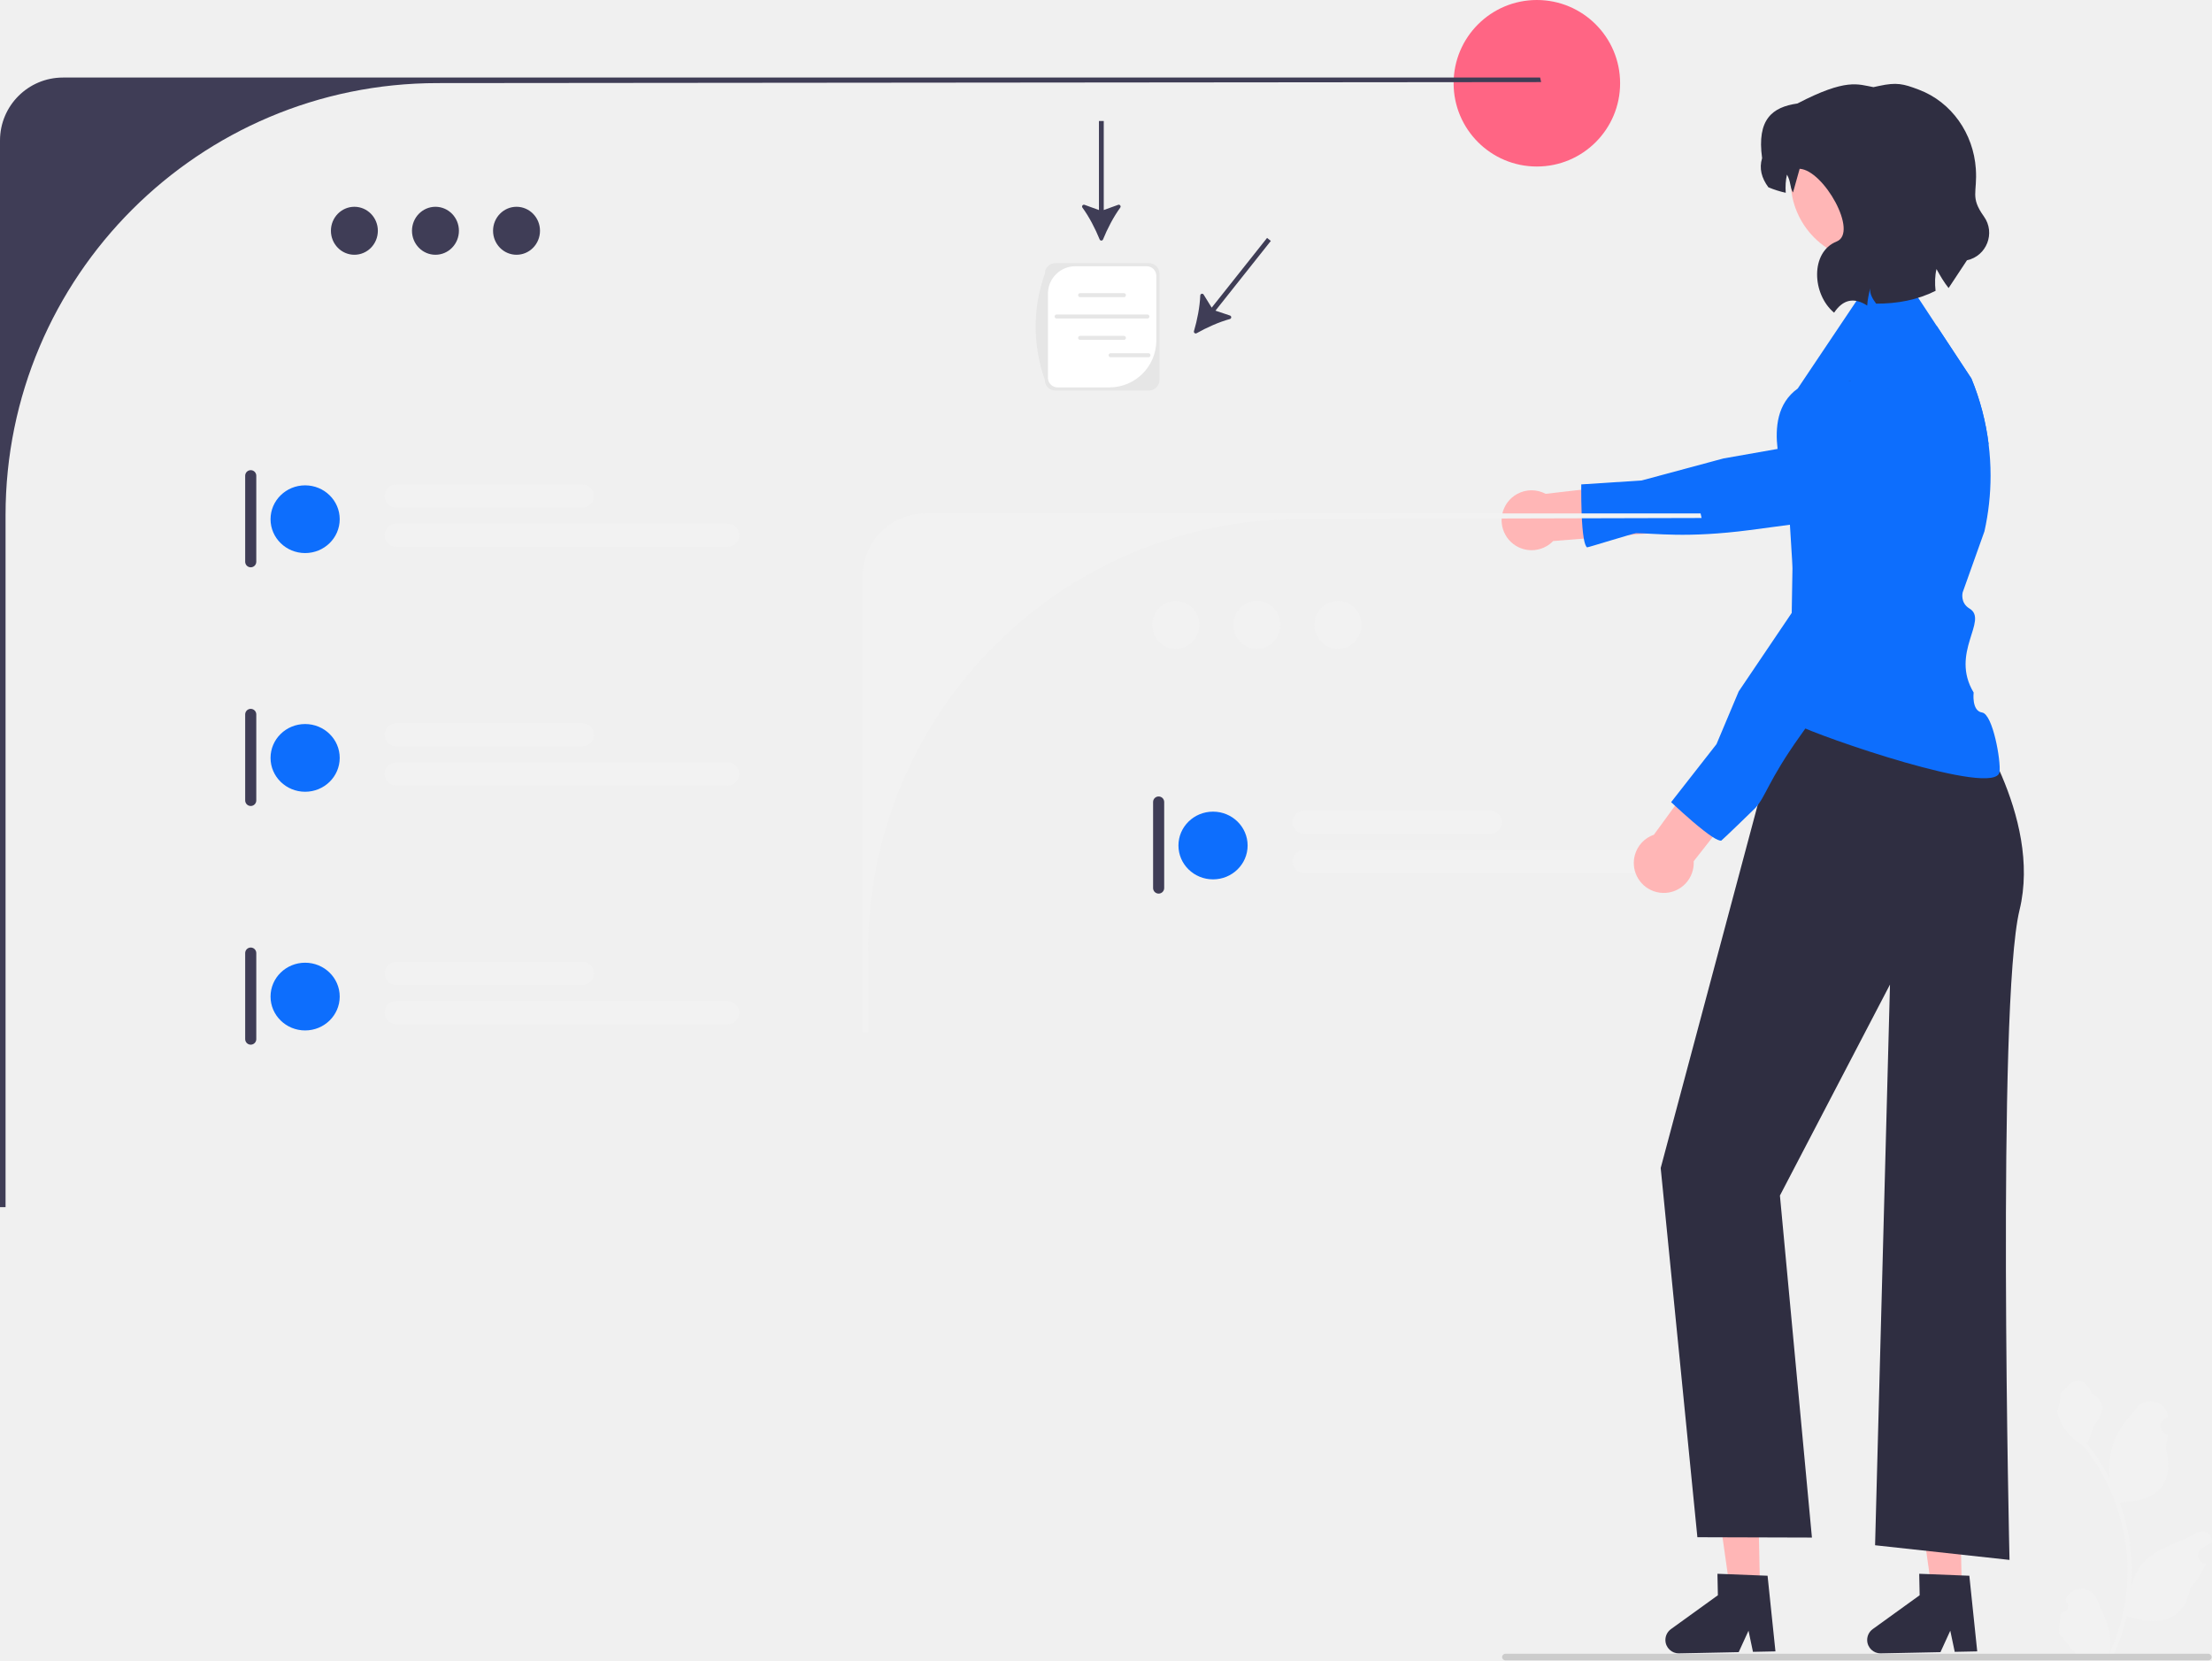
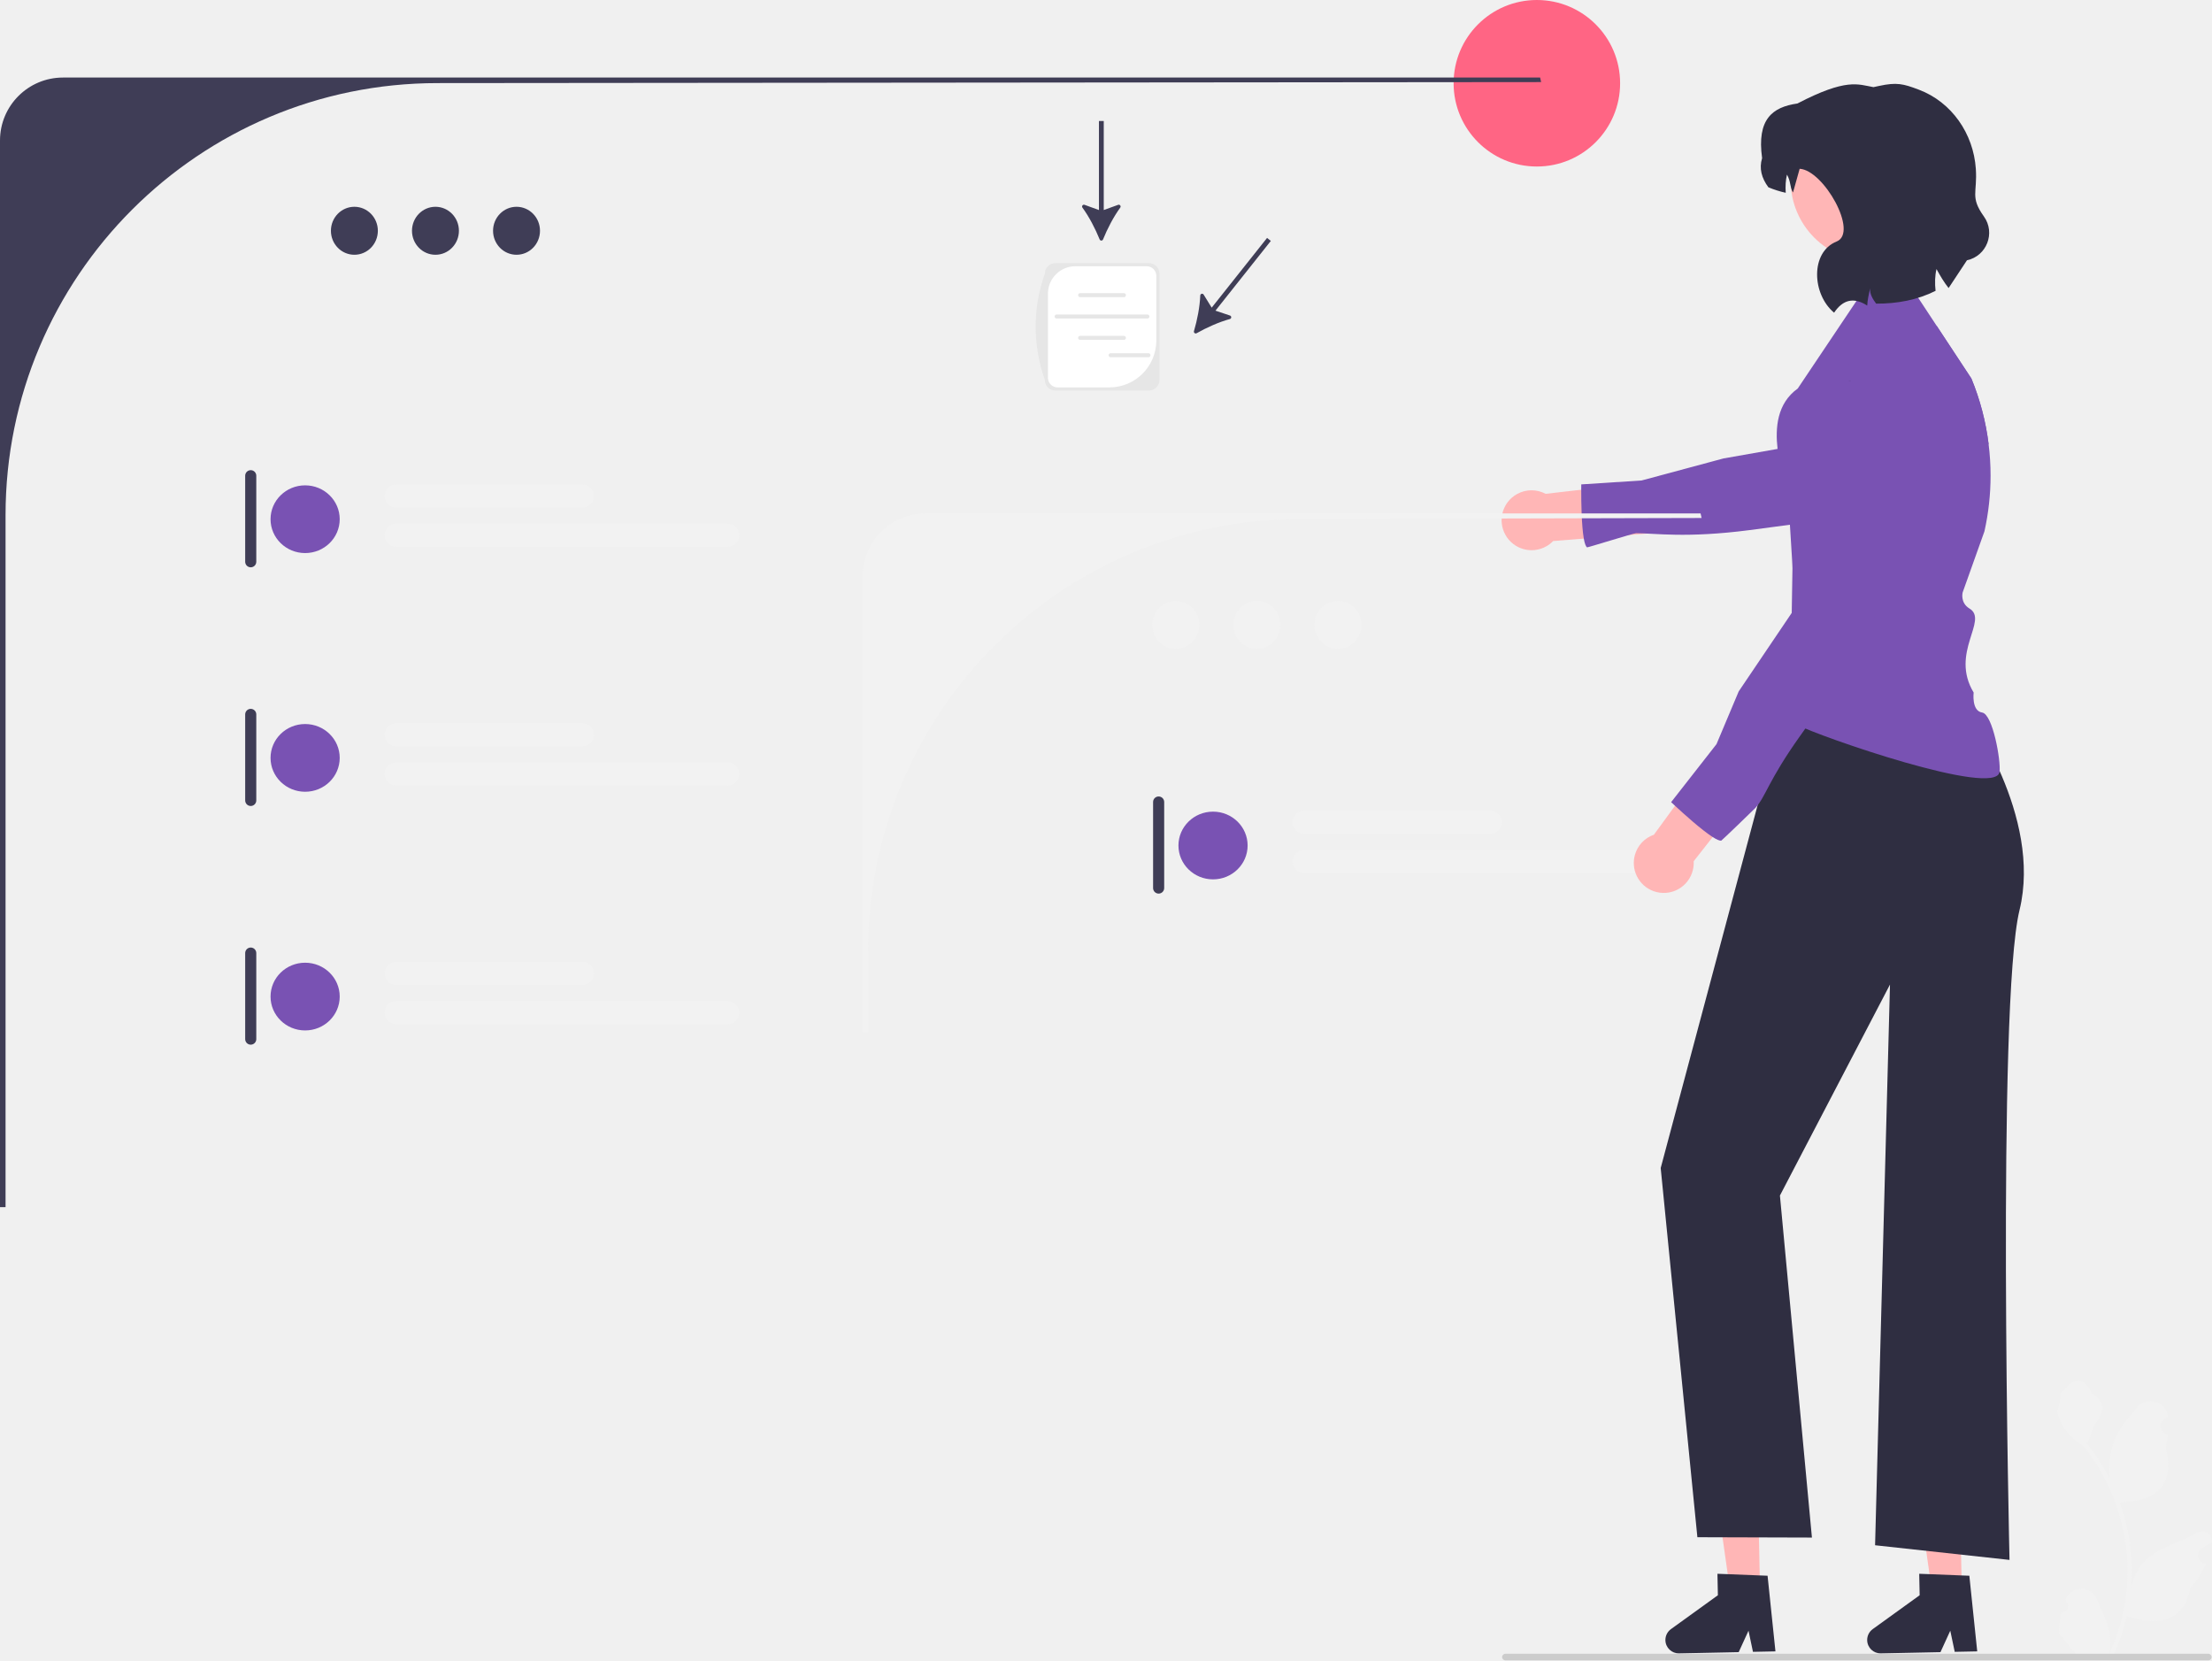
<svg xmlns="http://www.w3.org/2000/svg" width="797.116" height="598.245" viewBox="0 0 797.116 598.245">
  <circle cx="553.824" cy="30" r="30" fill="#ff6584" />
  <g>
    <g>
      <polygon points="634.242 572.816 623.437 573.039 617.414 530.544 633.36 530.214 634.242 572.816" fill="#ffb6b6" />
      <path d="M600.144,591c.058,2.667,2.263,4.783,4.93,4.732l21.481-.447,3.538-7.73,1.604,7.619,8.105-.163-2.842-27.26-2.825-.105-11.522-.458-3.717-.14,.16,7.732-16.911,12.204c-1.286,.929-2.034,2.43-2.001,4.016Z" fill="#2f2e41" />
    </g>
    <g>
      <polygon points="706.953 572.816 696.148 573.039 690.125 530.544 706.071 530.214 706.953 572.816" fill="#ffb6b6" />
      <path d="M672.855,591c.058,2.667,2.263,4.783,4.93,4.732l21.481-.447,3.538-7.73,1.604,7.619,8.105-.163-2.842-27.26-2.825-.105-11.522-.458-3.717-.14,.16,7.732-16.911,12.204c-1.286,.929-2.034,2.43-2.001,4.016Z" fill="#2f2e41" />
    </g>
    <path d="M645.132,246.096l59.491-1.653-3.305,4.958,7.527,7.436s27.176,37.182,18.913,71.059c-8.263,33.877-3.611,234.155-3.611,234.155l-48.444-5.28,5.371-202.021-39.661,76.016,11.532,123.234-41.277-.121-13.22-133.028,46.684-174.755Z" fill="#2f2e41" />
  </g>
  <path d="M396.269,86.267c.224,.552,.997,.552,1.221-0,1.561-3.849,3.784-8.16,6.203-11.455,.387-.527-.147-1.232-.762-1.01l-5.183,1.875V43.591h-1.735v32.086l-5.185-1.875c-.615-.223-1.149,.482-.762,1.01,2.418,3.295,4.641,7.606,6.204,11.455Z" fill="#3f3d56" />
  <path d="M430.26,119.304c-.168,.571,.438,1.052,.956,.759,3.617-2.043,8.039-4.037,11.981-5.113,.631-.172,.652-1.056,.031-1.264l-5.225-1.755,19.955-25.127-1.359-1.079-19.955,25.127-2.894-4.693c-.343-.557-1.2-.337-1.224,.317-.155,4.084-1.095,8.842-2.266,12.829Z" fill="#3f3d56" />
  <g>
    <path d="M556.996,177.929l32.041-3.693,4.664,18.009-34.015,2.699c-.724,.75-1.567,1.408-2.526,1.941-5.212,2.896-11.785,1.018-14.68-4.194-2.896-5.212-1.018-11.785,4.194-14.68,3.324-1.847,7.198-1.745,10.321-.082Z" fill="#ffb6b6" />
-     <path d="M710.414,136.39l-12.54-19.03c-2.28,1.81-4.28,3.63-5.79,5.24l-2.6,1.79-8.4,7.51-23.78,21.23-7.91,7.07-8.83,1.55-19.49,3.43-29.516,7.942-21.734,1.408c-.01,.44-.01,1.1-.01,1.92-.01,4.27,.09,12.91,.93,17.62,.29,1.64,.67,2.8,1.17,3.15,.16,.11,16.804-5.088,17.644-5.098,6.77-.01,18.086,1.848,40.916-1.122,13.56-1.78,25.5-3.4,30.52-4.09l.11-.02,3.63-1.76,39.85-19.3,12.03-5.83c-1-8.06-3.07-16.01-6.2-23.61Z" fill="#0d6efd" />
+     <path d="M710.414,136.39l-12.54-19.03c-2.28,1.81-4.28,3.63-5.79,5.24l-2.6,1.79-8.4,7.51-23.78,21.23-7.91,7.07-8.83,1.55-19.49,3.43-29.516,7.942-21.734,1.408c-.01,.44-.01,1.1-.01,1.92-.01,4.27,.09,12.91,.93,17.62,.29,1.64,.67,2.8,1.17,3.15,.16,.11,16.804-5.088,17.644-5.098,6.77-.01,18.086,1.848,40.916-1.122,13.56-1.78,25.5-3.4,30.52-4.09l.11-.02,3.63-1.76,39.85-19.3,12.03-5.83c-1-8.06-3.07-16.01-6.2-23.61Z" fill="#7952b3" />
  </g>
  <path d="M22.69,27.941C10.159,27.941,0,38.1,0,50.631V434.941H2V185.621C2,99.641,71.7,29.941,157.68,29.941l397.684-.364-.364-1.636H22.69Z" fill="#3f3d56" />
  <ellipse cx="127.706" cy="83.151" rx="8.457" ry="8.645" fill="#3f3d56" />
  <ellipse cx="156.92" cy="83.151" rx="8.457" ry="8.645" fill="#3f3d56" />
  <ellipse cx="186.134" cy="83.151" rx="8.457" ry="8.645" fill="#3f3d56" />
  <g>
    <path d="M333.514,185c-12.531,0-22.69,10.159-22.69,22.69l-0,164.31h2v-29.32c0-85.98,69.7-155.68,155.68-155.68l144.684-.364-.364-1.636-279.31-0Z" fill="#f2f2f2" />
    <g>
      <path d="M417.527,286.973c-1.103,0-2,.897-2,2v31c-0,1.103,.897,2,2,2s2-.897,2-2v-31c0-1.103-.897-2-2-2Z" fill="#3f3d56" />
      <g>
-         <ellipse cx="437.128" cy="304.643" rx="12.463" ry="12.201" fill="#0d6efd" />
+         <ellipse cx="437.128" cy="304.643" rx="12.463" ry="12.201" fill="#7952b3" />
        <path d="M537.041,300.469l-67.085-0c-2.301,0-4.174-1.873-4.174-4.174s1.873-4.174,4.174-4.174l67.085,0c2.301,0,4.174,1.873,4.174,4.174s-1.873,4.174-4.174,4.174Z" fill="#f2f2f2" />
        <path d="M589.395,314.596l-119.438-0c-2.301,0-4.174-1.873-4.174-4.174s1.873-4.174,4.174-4.174l119.438,0c2.301,0,4.174,1.873,4.174,4.174s-1.873,4.174-4.174,4.174Z" fill="#f2f2f2" />
      </g>
    </g>
    <ellipse cx="423.706" cy="225.151" rx="8.457" ry="8.645" fill="#f2f2f2" />
    <ellipse cx="452.92" cy="225.151" rx="8.457" ry="8.645" fill="#f2f2f2" />
    <ellipse cx="482.134" cy="225.151" rx="8.457" ry="8.645" fill="#f2f2f2" />
  </g>
  <path d="M90.354,169.406c-1.103,0-2,.897-2,2v31c0,1.103,.897,2,2,2s2-.897,2-2v-31c0-1.103-.897-2-2-2Z" fill="#3f3d56" />
  <g>
-     <ellipse cx="109.955" cy="187.076" rx="12.463" ry="12.201" fill="#0d6efd" />
+     <ellipse cx="109.955" cy="187.076" rx="12.463" ry="12.201" fill="#7952b3" />
    <path d="M209.868,182.902h-67.085c-2.301,0-4.174-1.872-4.174-4.174s1.872-4.174,4.174-4.174h67.085c2.301,0,4.174,1.872,4.174,4.174s-1.872,4.174-4.174,4.174Z" fill="#f2f2f2" />
    <path d="M262.221,197.029h-119.438c-2.301,0-4.174-1.872-4.174-4.174s1.872-4.174,4.174-4.174h119.438c2.301,0,4.174,1.872,4.174,4.174s-1.872,4.174-4.174,4.174Z" fill="#f2f2f2" />
  </g>
  <path d="M90.354,255.406c-1.103,0-2,.897-2,2v31c0,1.103,.897,2,2,2s2-.897,2-2v-31c0-1.103-.897-2-2-2Z" fill="#3f3d56" />
  <g>
-     <ellipse cx="109.955" cy="273.076" rx="12.463" ry="12.201" fill="#0d6efd" />
+     <ellipse cx="109.955" cy="273.076" rx="12.463" ry="12.201" fill="#7952b3" />
    <path d="M209.868,268.902h-67.085c-2.301,0-4.174-1.872-4.174-4.174s1.872-4.174,4.174-4.174h67.085c2.301,0,4.174,1.872,4.174,4.174s-1.872,4.174-4.174,4.174Z" fill="#f2f2f2" />
    <path d="M262.221,283.029h-119.438c-2.301,0-4.174-1.872-4.174-4.174s1.872-4.174,4.174-4.174h119.438c2.301,0,4.174,1.872,4.174,4.174s-1.872,4.174-4.174,4.174Z" fill="#f2f2f2" />
  </g>
  <g>
    <path d="M90.354,341.406c-1.103,0-2,.897-2,2v31c0,1.103,.897,2,2,2s2-.897,2-2v-31c0-1.103-.897-2-2-2Z" fill="#3f3d56" />
    <g>
-       <ellipse cx="109.955" cy="359.076" rx="12.463" ry="12.201" fill="#0d6efd" />
+       <ellipse cx="109.955" cy="359.076" rx="12.463" ry="12.201" fill="#7952b3" />
      <path d="M209.868,354.902h-67.085c-2.301,0-4.174-1.872-4.174-4.174s1.872-4.174,4.174-4.174h67.085c2.301,0,4.174,1.872,4.174,4.174s-1.872,4.174-4.174,4.174Z" fill="#f2f2f2" />
      <path d="M262.221,369.029h-119.438c-2.301,0-4.174-1.872-4.174-4.174s1.872-4.174,4.174-4.174h119.438c2.301,0,4.174,1.872,4.174,4.174s-1.872,4.174-4.174,4.174Z" fill="#f2f2f2" />
    </g>
  </g>
-   <path d="M720.558,278.122c-1.237,9.418-65.35-12.88-73-17-14.31-7.69,.662,.197,.662,.197l-1.662-47.197-1.734-28.122s-.97-7.47-3-17c-.46-2.14-.95-4.62-1.26-7.25-.88-7.59-.21-16.41,7.26-21.75l26.05-38.84,12.83-.75,11.17,16.95,12.54,19.03c3.13,7.6,5.2,15.55,6.2,23.61,.47,3.77,.71,7.57,.71,11.38,0,6.71-.73,13.44-2.21,20.06l-7.85,22.01s-.988,3.725,2.46,5.81c6.996,4.231-7.166,15.862,1.5,30.27,0,0-.81,6.62,3.05,7.2,3.86,.59,6.805,17.426,6.284,21.392Z" fill="#0d6efd" />
+   <path d="M720.558,278.122c-1.237,9.418-65.35-12.88-73-17-14.31-7.69,.662,.197,.662,.197l-1.662-47.197-1.734-28.122s-.97-7.47-3-17c-.46-2.14-.95-4.62-1.26-7.25-.88-7.59-.21-16.41,7.26-21.75l26.05-38.84,12.83-.75,11.17,16.95,12.54,19.03c3.13,7.6,5.2,15.55,6.2,23.61,.47,3.77,.71,7.57,.71,11.38,0,6.71-.73,13.44-2.21,20.06l-7.85,22.01s-.988,3.725,2.46,5.81c6.996,4.231-7.166,15.862,1.5,30.27,0,0-.81,6.62,3.05,7.2,3.86,.59,6.805,17.426,6.284,21.392Z" fill="#7952b3" />
  <g>
    <path d="M596.004,300.75l19.024-26.046,16.395,8.791-21.093,26.822c.06,1.04-.029,2.107-.288,3.172-1.409,5.794-7.247,9.348-13.041,7.94-5.794-1.409-9.348-7.247-7.94-13.041,.898-3.695,3.601-6.471,6.942-7.639Z" fill="#ffb6b6" />
-     <path d="M676.348,136.445c-4.34-3.122-9.424-5.33-15.016-6.31-7.633-1.332-11.914,9.652-13.597,20.364-.774,4.965-1.002,9.874-.736,13.458l-.449,3.135-.263,16.227-.621,37.515-19.108,28.289-8,19-16.348,20.897c.319,.307,.807,.755,1.408,1.317,3.136,2.9,9.536,8.684,13.571,11.264,1.402,.89,2.507,1.396,3.103,1.271,.188-.041,11.699-11.129,12.267-11.749,3.818-4.156,4.57-9.735,16.115-25.947,10.515-14.756,20.769-29.429,24.473-34.739l.068-.095,16.645-54.896,1.514-4.976c1.614-13.628-4.525-26.482-15.024-34.023Z" fill="#0d6efd" />
+     <path d="M676.348,136.445c-4.34-3.122-9.424-5.33-15.016-6.31-7.633-1.332-11.914,9.652-13.597,20.364-.774,4.965-1.002,9.874-.736,13.458l-.449,3.135-.263,16.227-.621,37.515-19.108,28.289-8,19-16.348,20.897c.319,.307,.807,.755,1.408,1.317,3.136,2.9,9.536,8.684,13.571,11.264,1.402,.89,2.507,1.396,3.103,1.271,.188-.041,11.699-11.129,12.267-11.749,3.818-4.156,4.57-9.735,16.115-25.947,10.515-14.756,20.769-29.429,24.473-34.739l.068-.095,16.645-54.896,1.514-4.976c1.614-13.628-4.525-26.482-15.024-34.023Z" fill="#7952b3" />
  </g>
  <path d="M666.91,137.268c-.031-.012-.059-.026-.09-.038-.257,.021-.512,.037-.761,.038h.85Z" fill="#2f2e41" />
  <circle cx="674.374" cy="65.071" r="29.088" fill="#ffb6b6" />
  <path d="M634.992,56.986c-1.964-14.101,3.762-18.415,12.72-19.693,17.724-9.211,21.783-6.895,27.402-5.896l2.065-.444c6.337-1.363,8.635-.782,14.271,1.349,11.887,4.482,19.696,15.848,20.56,28.521,.595,8.737-2.144,10.097,2.921,17.192,4.236,5.924,.996,14.238-6.115,15.767l-6.618,10.006c-1.612-2.037-2.9-4.172-4.36-6.847-.576,2.387-.64,5.119-.339,7.858-6.589,3.282-13.783,4.64-21.413,4.607-1.227-1.636-2.327-3.457-2.182-5.509-.424,2.056-.942,4.104-1.031,6.2-4.8-3.091-8.767-2.183-11.935,2.568-8.001-6.631-8.627-21.825,.883-25.631,8.046-3.22-4.646-25.76-13.3-26.22-.056-.003-2.36,8.712-2.442,8.548-1.221-2.442-.663-3.781-2.123-6.456-.48,2.012-.609,4.265-.451,6.559-2.062-.45-4.15-1.109-6.257-1.987-2.444-3.319-3.389-6.796-2.258-10.493Z" fill="#2f2e41" />
  <path d="M742.857,580.912c2.066,.129,3.208-2.437,1.645-3.933l-.155-.618c.02-.05,.041-.099,.062-.148,2.089-4.982,9.17-4.947,11.241,.042,1.839,4.428,4.179,8.864,4.756,13.546,.258,2.067,.142,4.172-.316,6.2,4.308-9.411,6.575-19.687,6.575-30.021,0-2.597-.142-5.193-.433-7.783-.239-2.119-.568-4.224-.995-6.31-2.306-11.277-7.299-22.018-14.5-30.99-3.462-1.892-6.349-4.851-8.093-8.397-.626-1.279-1.117-2.655-1.35-4.056,.394,.052,1.486-5.949,1.188-6.317,.549-.833,1.532-1.247,2.131-2.06,2.982-4.043,7.091-3.337,9.236,2.157,4.582,2.313,4.627,6.148,1.815,9.837-1.789,2.347-2.035,5.522-3.604,8.035,.162,.207,.329,.407,.491,.614,2.961,3.798,5.522,7.88,7.681,12.169-.61-4.766,.291-10.508,1.826-14.21,1.748-4.217,5.025-7.769,7.91-11.415,3.466-4.379,10.573-2.468,11.184,3.083,.006,.054,.012,.107,.017,.161-.429,.242-.848,.499-1.259,.77-2.339,1.547-1.531,5.174,1.241,5.602l.063,.01c-.155,1.544-.42,3.074-.807,4.579,3.702,14.316-4.29,19.53-15.701,19.764-.252,.129-.497,.258-.749,.381,1.156,3.255,2.08,6.594,2.764,9.979,.614,2.99,1.04,6.013,1.279,9.049,.297,3.83,.271,7.68-.052,11.503l.019-.136c.82-4.211,3.107-8.145,6.427-10.87,4.946-4.063,11.933-5.559,17.268-8.824,2.568-1.572,5.859,.459,5.411,3.437l-.022,.143c-.794,.323-1.569,.698-2.319,1.117-.429,.242-.848,.499-1.259,.77-2.339,1.547-1.531,5.174,1.241,5.602l.063,.01c.045,.006,.084,.013,.129,.019-1.363,3.236-3.262,6.239-5.639,8.829-2.315,12.497-12.256,13.683-22.89,10.044h-.006c-1.163,5.064-2.861,10.011-5.044,14.726h-18.02c-.065-.2-.123-.407-.181-.607,1.666,.103,3.346,.006,4.986-.297-1.337-1.641-2.674-3.294-4.011-4.935-.032-.032-.058-.065-.084-.097-.678-.84-1.363-1.673-2.041-2.512l-0-.001c-.042-2.578,.267-5.147,.879-7.64l.001-0Z" fill="#f2f2f2" />
  <path d="M541.306,597.055c0,.66,.53,1.19,1.19,1.19h253.29c.66,0,1.19-.53,1.19-1.19,0-.66-.53-1.19-1.19-1.19h-253.29c-.66,0-1.19,.53-1.19,1.19Z" fill="#ccc" />
  <g>
    <path d="M414.027,140.716h-33.721c-2.094,0-3.797-1.703-3.797-3.797-4.459-13.032-4.37-25.801,0-38.323,0-2.094,1.703-3.797,3.797-3.797h33.721c2.094,0,3.797,1.703,3.797,3.797v38.323c0,2.094-1.703,3.797-3.797,3.797Z" fill="#e6e6e6" />
    <path d="M387.53,95.93c-5.463,0-9.891,4.428-9.891,9.891v30.285c0,1.921,1.557,3.479,3.479,3.479h18.648c9.348,0,16.926-7.578,16.926-16.926v-23.25c0-1.921-1.557-3.479-3.479-3.479h-25.683Z" fill="#fff" />
    <g>
      <path d="M405.019,107.067h-15.788c-.398,0-.722-.324-.722-.722,0-.398,.324-.722,.722-.722h15.788c.398,0,.722,.324,.722,.722s-.324,.722-.722,.722Z" fill="#e6e6e6" />
      <path d="M405.019,122.46h-15.788c-.398,0-.722-.324-.722-.722,0-.398,.324-.722,.722-.722h15.788c.398,0,.722,.324,.722,.722s-.324,.722-.722,.722Z" fill="#e6e6e6" />
      <path d="M413.491,114.769h-32.732c-.398,0-.722-.324-.722-.722,0-.398,.324-.722,.722-.722h32.732c.398,0,.722,.324,.722,.722s-.324,.722-.722,.722Z" fill="#e6e6e6" />
    </g>
    <path d="M413.877,128.718h-13.658c-.398,0-.722-.324-.722-.722,0-.398,.324-.722,.722-.722h13.658c.398,0,.722,.324,.722,.722,0,.398-.324,.722-.722,.722Z" fill="#e6e6e6" />
  </g>
</svg>
